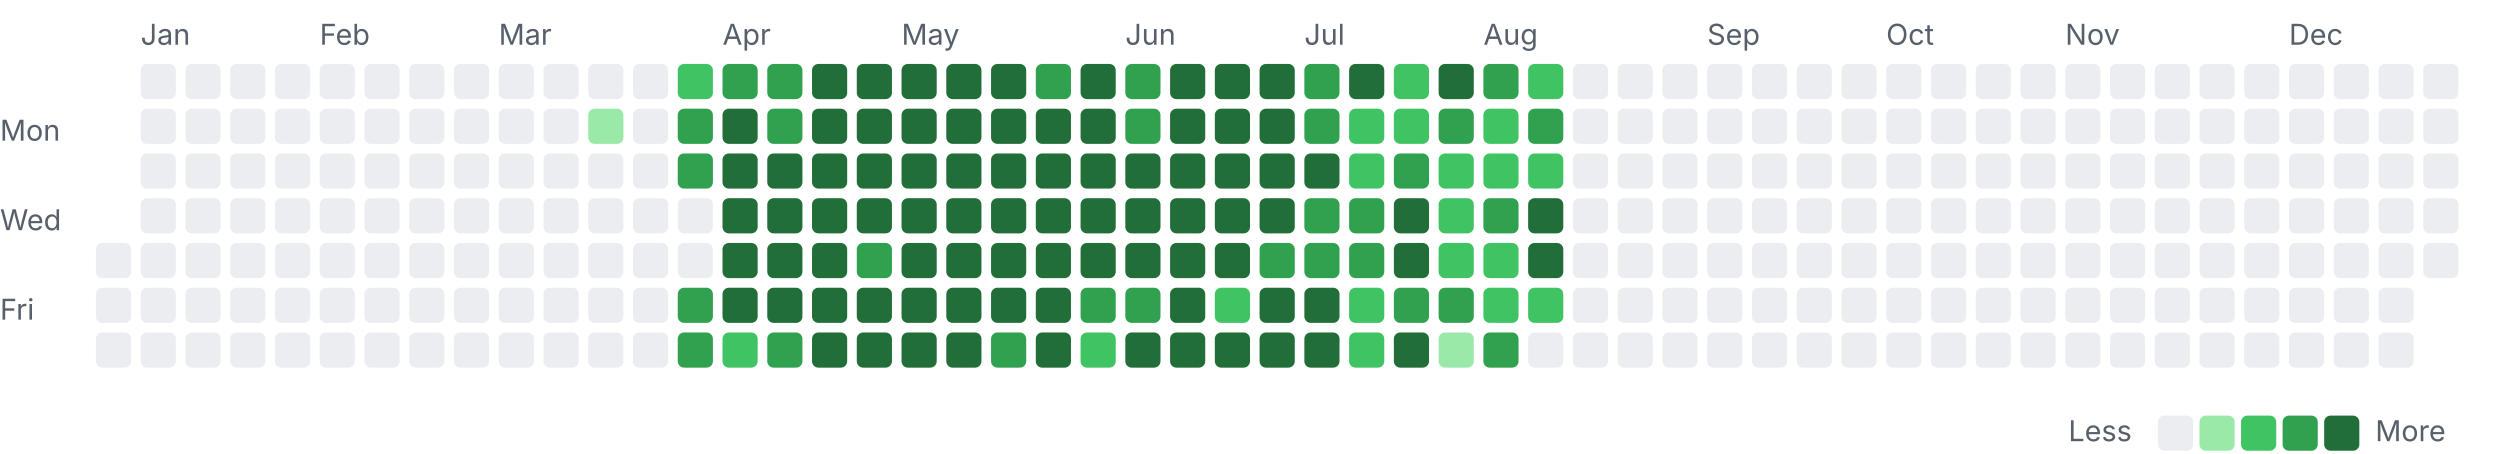
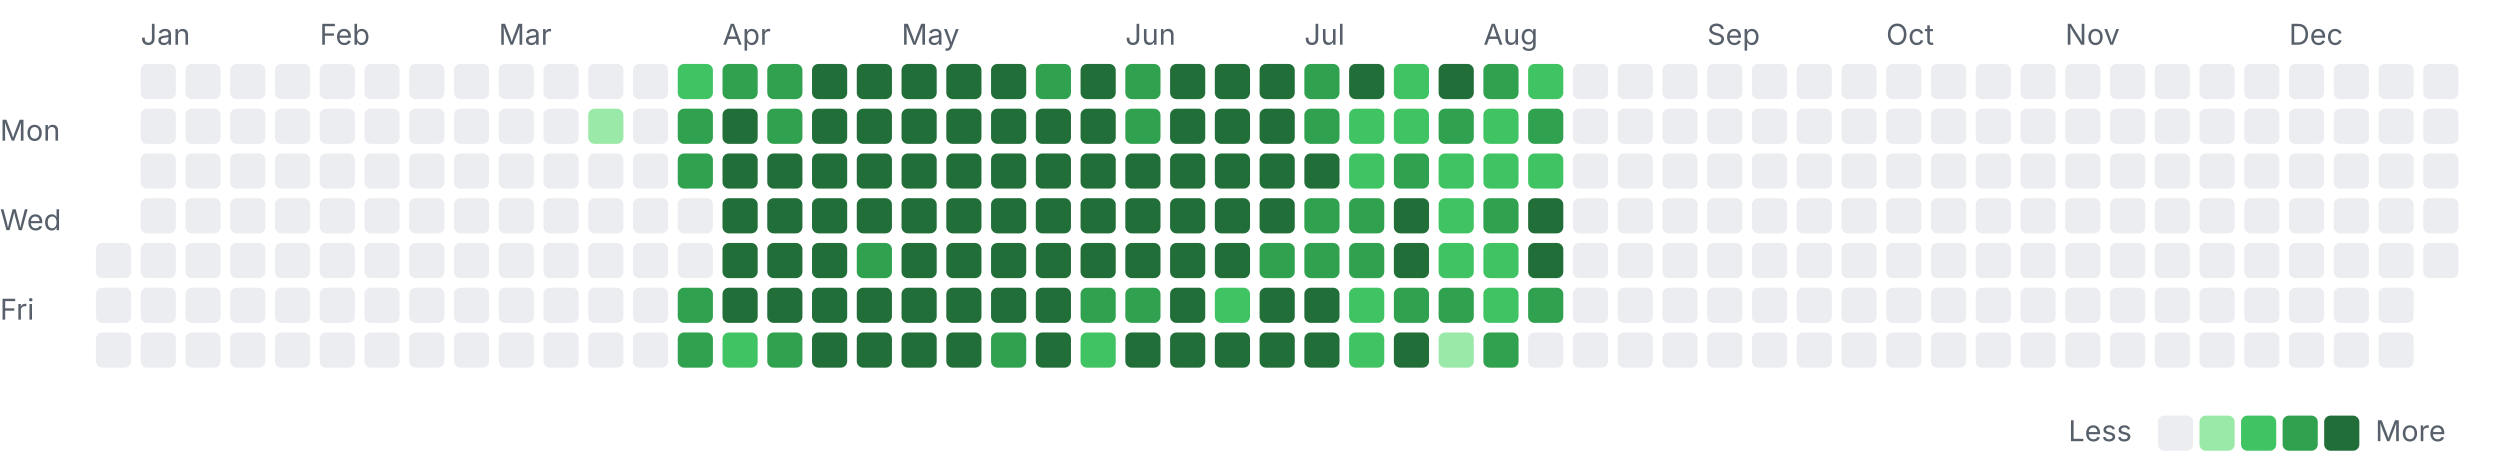
<svg xmlns="http://www.w3.org/2000/svg" width="782" height="142" viewBox="0 0 782 142">
  <style>.l0{fill:#ebedf0}.l1{fill:#9be9a8}.l2{fill:#40c463}.l3{fill:#30a14e}.l4{fill:#216e39} .lbl{fill:#57606a;font:9px -apple-system,Segoe UI,sans-serif}@media(prefers-color-scheme:dark){.l0{fill:#161b22}.l1{fill:#0e4429}.l2{fill:#006d32}.l3{fill:#26a641}.l4{fill:#39d353} .lbl{fill:#8b949e}}</style>
  <text class="lbl" x="44" y="14">Jan</text>
  <text class="lbl" x="100" y="14">Feb</text>
  <text class="lbl" x="156" y="14">Mar</text>
  <text class="lbl" x="226" y="14">Apr</text>
  <text class="lbl" x="282" y="14">May</text>
  <text class="lbl" x="352" y="14">Jun</text>
  <text class="lbl" x="408" y="14">Jul</text>
  <text class="lbl" x="464" y="14">Aug</text>
  <text class="lbl" x="534" y="14">Sep</text>
  <text class="lbl" x="590" y="14">Oct</text>
  <text class="lbl" x="646" y="14">Nov</text>
  <text class="lbl" x="716" y="14">Dec</text>
  <text class="lbl" x="0" y="44">Mon</text>
  <text class="lbl" x="0" y="72">Wed</text>
  <text class="lbl" x="0" y="100">Fri</text>
  <rect class="l0" x="30" y="76" width="11" height="11" rx="2" />
  <rect class="l0" x="30" y="90" width="11" height="11" rx="2" />
  <rect class="l0" x="30" y="104" width="11" height="11" rx="2" />
  <rect class="l0" x="44" y="20" width="11" height="11" rx="2" />
  <rect class="l0" x="44" y="34" width="11" height="11" rx="2" />
  <rect class="l0" x="44" y="48" width="11" height="11" rx="2" />
  <rect class="l0" x="44" y="62" width="11" height="11" rx="2" />
  <rect class="l0" x="44" y="76" width="11" height="11" rx="2" />
  <rect class="l0" x="44" y="90" width="11" height="11" rx="2" />
  <rect class="l0" x="44" y="104" width="11" height="11" rx="2" />
  <rect class="l0" x="58" y="20" width="11" height="11" rx="2" />
  <rect class="l0" x="58" y="34" width="11" height="11" rx="2" />
  <rect class="l0" x="58" y="48" width="11" height="11" rx="2" />
  <rect class="l0" x="58" y="62" width="11" height="11" rx="2" />
  <rect class="l0" x="58" y="76" width="11" height="11" rx="2" />
  <rect class="l0" x="58" y="90" width="11" height="11" rx="2" />
  <rect class="l0" x="58" y="104" width="11" height="11" rx="2" />
  <rect class="l0" x="72" y="20" width="11" height="11" rx="2" />
  <rect class="l0" x="72" y="34" width="11" height="11" rx="2" />
  <rect class="l0" x="72" y="48" width="11" height="11" rx="2" />
  <rect class="l0" x="72" y="62" width="11" height="11" rx="2" />
  <rect class="l0" x="72" y="76" width="11" height="11" rx="2" />
  <rect class="l0" x="72" y="90" width="11" height="11" rx="2" />
  <rect class="l0" x="72" y="104" width="11" height="11" rx="2" />
  <rect class="l0" x="86" y="20" width="11" height="11" rx="2" />
  <rect class="l0" x="86" y="34" width="11" height="11" rx="2" />
  <rect class="l0" x="86" y="48" width="11" height="11" rx="2" />
  <rect class="l0" x="86" y="62" width="11" height="11" rx="2" />
  <rect class="l0" x="86" y="76" width="11" height="11" rx="2" />
  <rect class="l0" x="86" y="90" width="11" height="11" rx="2" />
  <rect class="l0" x="86" y="104" width="11" height="11" rx="2" />
  <rect class="l0" x="100" y="20" width="11" height="11" rx="2" />
  <rect class="l0" x="100" y="34" width="11" height="11" rx="2" />
  <rect class="l0" x="100" y="48" width="11" height="11" rx="2" />
  <rect class="l0" x="100" y="62" width="11" height="11" rx="2" />
  <rect class="l0" x="100" y="76" width="11" height="11" rx="2" />
  <rect class="l0" x="100" y="90" width="11" height="11" rx="2" />
  <rect class="l0" x="100" y="104" width="11" height="11" rx="2" />
  <rect class="l0" x="114" y="20" width="11" height="11" rx="2" />
  <rect class="l0" x="114" y="34" width="11" height="11" rx="2" />
  <rect class="l0" x="114" y="48" width="11" height="11" rx="2" />
  <rect class="l0" x="114" y="62" width="11" height="11" rx="2" />
  <rect class="l0" x="114" y="76" width="11" height="11" rx="2" />
  <rect class="l0" x="114" y="90" width="11" height="11" rx="2" />
  <rect class="l0" x="114" y="104" width="11" height="11" rx="2" />
  <rect class="l0" x="128" y="20" width="11" height="11" rx="2" />
  <rect class="l0" x="128" y="34" width="11" height="11" rx="2" />
  <rect class="l0" x="128" y="48" width="11" height="11" rx="2" />
  <rect class="l0" x="128" y="62" width="11" height="11" rx="2" />
  <rect class="l0" x="128" y="76" width="11" height="11" rx="2" />
  <rect class="l0" x="128" y="90" width="11" height="11" rx="2" />
  <rect class="l0" x="128" y="104" width="11" height="11" rx="2" />
  <rect class="l0" x="142" y="20" width="11" height="11" rx="2" />
  <rect class="l0" x="142" y="34" width="11" height="11" rx="2" />
  <rect class="l0" x="142" y="48" width="11" height="11" rx="2" />
  <rect class="l0" x="142" y="62" width="11" height="11" rx="2" />
  <rect class="l0" x="142" y="76" width="11" height="11" rx="2" />
  <rect class="l0" x="142" y="90" width="11" height="11" rx="2" />
  <rect class="l0" x="142" y="104" width="11" height="11" rx="2" />
  <rect class="l0" x="156" y="20" width="11" height="11" rx="2" />
  <rect class="l0" x="156" y="34" width="11" height="11" rx="2" />
  <rect class="l0" x="156" y="48" width="11" height="11" rx="2" />
  <rect class="l0" x="156" y="62" width="11" height="11" rx="2" />
  <rect class="l0" x="156" y="76" width="11" height="11" rx="2" />
  <rect class="l0" x="156" y="90" width="11" height="11" rx="2" />
  <rect class="l0" x="156" y="104" width="11" height="11" rx="2" />
  <rect class="l0" x="170" y="20" width="11" height="11" rx="2" />
  <rect class="l0" x="170" y="34" width="11" height="11" rx="2" />
  <rect class="l0" x="170" y="48" width="11" height="11" rx="2" />
  <rect class="l0" x="170" y="62" width="11" height="11" rx="2" />
  <rect class="l0" x="170" y="76" width="11" height="11" rx="2" />
  <rect class="l0" x="170" y="90" width="11" height="11" rx="2" />
  <rect class="l0" x="170" y="104" width="11" height="11" rx="2" />
  <rect class="l0" x="184" y="20" width="11" height="11" rx="2" />
  <rect class="l1" x="184" y="34" width="11" height="11" rx="2" />
  <rect class="l0" x="184" y="48" width="11" height="11" rx="2" />
  <rect class="l0" x="184" y="62" width="11" height="11" rx="2" />
  <rect class="l0" x="184" y="76" width="11" height="11" rx="2" />
  <rect class="l0" x="184" y="90" width="11" height="11" rx="2" />
  <rect class="l0" x="184" y="104" width="11" height="11" rx="2" />
  <rect class="l0" x="198" y="20" width="11" height="11" rx="2" />
  <rect class="l0" x="198" y="34" width="11" height="11" rx="2" />
  <rect class="l0" x="198" y="48" width="11" height="11" rx="2" />
  <rect class="l0" x="198" y="62" width="11" height="11" rx="2" />
  <rect class="l0" x="198" y="76" width="11" height="11" rx="2" />
  <rect class="l0" x="198" y="90" width="11" height="11" rx="2" />
  <rect class="l0" x="198" y="104" width="11" height="11" rx="2" />
  <rect class="l2" x="212" y="20" width="11" height="11" rx="2" />
  <rect class="l3" x="212" y="34" width="11" height="11" rx="2" />
  <rect class="l3" x="212" y="48" width="11" height="11" rx="2" />
  <rect class="l0" x="212" y="62" width="11" height="11" rx="2" />
  <rect class="l0" x="212" y="76" width="11" height="11" rx="2" />
  <rect class="l3" x="212" y="90" width="11" height="11" rx="2" />
  <rect class="l3" x="212" y="104" width="11" height="11" rx="2" />
  <rect class="l3" x="226" y="20" width="11" height="11" rx="2" />
  <rect class="l4" x="226" y="34" width="11" height="11" rx="2" />
  <rect class="l4" x="226" y="48" width="11" height="11" rx="2" />
  <rect class="l4" x="226" y="62" width="11" height="11" rx="2" />
  <rect class="l4" x="226" y="76" width="11" height="11" rx="2" />
  <rect class="l4" x="226" y="90" width="11" height="11" rx="2" />
  <rect class="l2" x="226" y="104" width="11" height="11" rx="2" />
  <rect class="l3" x="240" y="20" width="11" height="11" rx="2" />
  <rect class="l3" x="240" y="34" width="11" height="11" rx="2" />
  <rect class="l4" x="240" y="48" width="11" height="11" rx="2" />
  <rect class="l4" x="240" y="62" width="11" height="11" rx="2" />
  <rect class="l4" x="240" y="76" width="11" height="11" rx="2" />
  <rect class="l4" x="240" y="90" width="11" height="11" rx="2" />
  <rect class="l3" x="240" y="104" width="11" height="11" rx="2" />
  <rect class="l4" x="254" y="20" width="11" height="11" rx="2" />
  <rect class="l4" x="254" y="34" width="11" height="11" rx="2" />
  <rect class="l4" x="254" y="48" width="11" height="11" rx="2" />
  <rect class="l4" x="254" y="62" width="11" height="11" rx="2" />
  <rect class="l4" x="254" y="76" width="11" height="11" rx="2" />
  <rect class="l4" x="254" y="90" width="11" height="11" rx="2" />
  <rect class="l4" x="254" y="104" width="11" height="11" rx="2" />
  <rect class="l4" x="268" y="20" width="11" height="11" rx="2" />
  <rect class="l4" x="268" y="34" width="11" height="11" rx="2" />
  <rect class="l4" x="268" y="48" width="11" height="11" rx="2" />
  <rect class="l4" x="268" y="62" width="11" height="11" rx="2" />
  <rect class="l3" x="268" y="76" width="11" height="11" rx="2" />
  <rect class="l4" x="268" y="90" width="11" height="11" rx="2" />
  <rect class="l4" x="268" y="104" width="11" height="11" rx="2" />
  <rect class="l4" x="282" y="20" width="11" height="11" rx="2" />
  <rect class="l4" x="282" y="34" width="11" height="11" rx="2" />
  <rect class="l4" x="282" y="48" width="11" height="11" rx="2" />
  <rect class="l4" x="282" y="62" width="11" height="11" rx="2" />
  <rect class="l4" x="282" y="76" width="11" height="11" rx="2" />
  <rect class="l4" x="282" y="90" width="11" height="11" rx="2" />
  <rect class="l4" x="282" y="104" width="11" height="11" rx="2" />
  <rect class="l4" x="296" y="20" width="11" height="11" rx="2" />
  <rect class="l4" x="296" y="34" width="11" height="11" rx="2" />
  <rect class="l4" x="296" y="48" width="11" height="11" rx="2" />
  <rect class="l4" x="296" y="62" width="11" height="11" rx="2" />
  <rect class="l4" x="296" y="76" width="11" height="11" rx="2" />
  <rect class="l4" x="296" y="90" width="11" height="11" rx="2" />
  <rect class="l4" x="296" y="104" width="11" height="11" rx="2" />
  <rect class="l4" x="310" y="20" width="11" height="11" rx="2" />
  <rect class="l4" x="310" y="34" width="11" height="11" rx="2" />
  <rect class="l4" x="310" y="48" width="11" height="11" rx="2" />
  <rect class="l4" x="310" y="62" width="11" height="11" rx="2" />
  <rect class="l4" x="310" y="76" width="11" height="11" rx="2" />
  <rect class="l4" x="310" y="90" width="11" height="11" rx="2" />
  <rect class="l3" x="310" y="104" width="11" height="11" rx="2" />
  <rect class="l3" x="324" y="20" width="11" height="11" rx="2" />
  <rect class="l4" x="324" y="34" width="11" height="11" rx="2" />
  <rect class="l4" x="324" y="48" width="11" height="11" rx="2" />
  <rect class="l4" x="324" y="62" width="11" height="11" rx="2" />
  <rect class="l4" x="324" y="76" width="11" height="11" rx="2" />
  <rect class="l4" x="324" y="90" width="11" height="11" rx="2" />
  <rect class="l4" x="324" y="104" width="11" height="11" rx="2" />
  <rect class="l4" x="338" y="20" width="11" height="11" rx="2" />
  <rect class="l4" x="338" y="34" width="11" height="11" rx="2" />
  <rect class="l4" x="338" y="48" width="11" height="11" rx="2" />
  <rect class="l4" x="338" y="62" width="11" height="11" rx="2" />
  <rect class="l4" x="338" y="76" width="11" height="11" rx="2" />
  <rect class="l3" x="338" y="90" width="11" height="11" rx="2" />
  <rect class="l2" x="338" y="104" width="11" height="11" rx="2" />
  <rect class="l3" x="352" y="20" width="11" height="11" rx="2" />
  <rect class="l3" x="352" y="34" width="11" height="11" rx="2" />
  <rect class="l4" x="352" y="48" width="11" height="11" rx="2" />
  <rect class="l4" x="352" y="62" width="11" height="11" rx="2" />
  <rect class="l4" x="352" y="76" width="11" height="11" rx="2" />
  <rect class="l3" x="352" y="90" width="11" height="11" rx="2" />
  <rect class="l4" x="352" y="104" width="11" height="11" rx="2" />
  <rect class="l4" x="366" y="20" width="11" height="11" rx="2" />
  <rect class="l4" x="366" y="34" width="11" height="11" rx="2" />
  <rect class="l4" x="366" y="48" width="11" height="11" rx="2" />
  <rect class="l4" x="366" y="62" width="11" height="11" rx="2" />
  <rect class="l4" x="366" y="76" width="11" height="11" rx="2" />
  <rect class="l4" x="366" y="90" width="11" height="11" rx="2" />
  <rect class="l4" x="366" y="104" width="11" height="11" rx="2" />
  <rect class="l4" x="380" y="20" width="11" height="11" rx="2" />
  <rect class="l4" x="380" y="34" width="11" height="11" rx="2" />
  <rect class="l4" x="380" y="48" width="11" height="11" rx="2" />
  <rect class="l4" x="380" y="62" width="11" height="11" rx="2" />
  <rect class="l4" x="380" y="76" width="11" height="11" rx="2" />
  <rect class="l2" x="380" y="90" width="11" height="11" rx="2" />
  <rect class="l4" x="380" y="104" width="11" height="11" rx="2" />
  <rect class="l4" x="394" y="20" width="11" height="11" rx="2" />
  <rect class="l4" x="394" y="34" width="11" height="11" rx="2" />
  <rect class="l4" x="394" y="48" width="11" height="11" rx="2" />
  <rect class="l4" x="394" y="62" width="11" height="11" rx="2" />
  <rect class="l3" x="394" y="76" width="11" height="11" rx="2" />
  <rect class="l4" x="394" y="90" width="11" height="11" rx="2" />
  <rect class="l4" x="394" y="104" width="11" height="11" rx="2" />
  <rect class="l3" x="408" y="20" width="11" height="11" rx="2" />
  <rect class="l3" x="408" y="34" width="11" height="11" rx="2" />
  <rect class="l4" x="408" y="48" width="11" height="11" rx="2" />
  <rect class="l3" x="408" y="62" width="11" height="11" rx="2" />
  <rect class="l3" x="408" y="76" width="11" height="11" rx="2" />
  <rect class="l4" x="408" y="90" width="11" height="11" rx="2" />
  <rect class="l4" x="408" y="104" width="11" height="11" rx="2" />
  <rect class="l4" x="422" y="20" width="11" height="11" rx="2" />
  <rect class="l2" x="422" y="34" width="11" height="11" rx="2" />
  <rect class="l2" x="422" y="48" width="11" height="11" rx="2" />
  <rect class="l3" x="422" y="62" width="11" height="11" rx="2" />
  <rect class="l3" x="422" y="76" width="11" height="11" rx="2" />
  <rect class="l2" x="422" y="90" width="11" height="11" rx="2" />
  <rect class="l2" x="422" y="104" width="11" height="11" rx="2" />
  <rect class="l2" x="436" y="20" width="11" height="11" rx="2" />
  <rect class="l2" x="436" y="34" width="11" height="11" rx="2" />
  <rect class="l3" x="436" y="48" width="11" height="11" rx="2" />
  <rect class="l4" x="436" y="62" width="11" height="11" rx="2" />
  <rect class="l4" x="436" y="76" width="11" height="11" rx="2" />
  <rect class="l3" x="436" y="90" width="11" height="11" rx="2" />
  <rect class="l4" x="436" y="104" width="11" height="11" rx="2" />
  <rect class="l4" x="450" y="20" width="11" height="11" rx="2" />
  <rect class="l3" x="450" y="34" width="11" height="11" rx="2" />
  <rect class="l2" x="450" y="48" width="11" height="11" rx="2" />
  <rect class="l2" x="450" y="62" width="11" height="11" rx="2" />
  <rect class="l2" x="450" y="76" width="11" height="11" rx="2" />
  <rect class="l3" x="450" y="90" width="11" height="11" rx="2" />
  <rect class="l1" x="450" y="104" width="11" height="11" rx="2" />
  <rect class="l3" x="464" y="20" width="11" height="11" rx="2" />
  <rect class="l2" x="464" y="34" width="11" height="11" rx="2" />
  <rect class="l2" x="464" y="48" width="11" height="11" rx="2" />
  <rect class="l3" x="464" y="62" width="11" height="11" rx="2" />
  <rect class="l2" x="464" y="76" width="11" height="11" rx="2" />
  <rect class="l2" x="464" y="90" width="11" height="11" rx="2" />
  <rect class="l3" x="464" y="104" width="11" height="11" rx="2" />
  <rect class="l2" x="478" y="20" width="11" height="11" rx="2" />
  <rect class="l3" x="478" y="34" width="11" height="11" rx="2" />
  <rect class="l2" x="478" y="48" width="11" height="11" rx="2" />
  <rect class="l4" x="478" y="62" width="11" height="11" rx="2" />
  <rect class="l4" x="478" y="76" width="11" height="11" rx="2" />
-   <rect class="l2" x="478" y="90" width="11" height="11" rx="2" />
+   <rect class="l3" x="478" y="90" width="11" height="11" rx="2" />
  <rect class="l0" x="478" y="104" width="11" height="11" rx="2" />
  <rect class="l0" x="492" y="20" width="11" height="11" rx="2" />
  <rect class="l0" x="492" y="34" width="11" height="11" rx="2" />
  <rect class="l0" x="492" y="48" width="11" height="11" rx="2" />
  <rect class="l0" x="492" y="62" width="11" height="11" rx="2" />
  <rect class="l0" x="492" y="76" width="11" height="11" rx="2" />
  <rect class="l0" x="492" y="90" width="11" height="11" rx="2" />
  <rect class="l0" x="492" y="104" width="11" height="11" rx="2" />
  <rect class="l0" x="506" y="20" width="11" height="11" rx="2" />
  <rect class="l0" x="506" y="34" width="11" height="11" rx="2" />
  <rect class="l0" x="506" y="48" width="11" height="11" rx="2" />
  <rect class="l0" x="506" y="62" width="11" height="11" rx="2" />
  <rect class="l0" x="506" y="76" width="11" height="11" rx="2" />
  <rect class="l0" x="506" y="90" width="11" height="11" rx="2" />
  <rect class="l0" x="506" y="104" width="11" height="11" rx="2" />
  <rect class="l0" x="520" y="20" width="11" height="11" rx="2" />
  <rect class="l0" x="520" y="34" width="11" height="11" rx="2" />
  <rect class="l0" x="520" y="48" width="11" height="11" rx="2" />
  <rect class="l0" x="520" y="62" width="11" height="11" rx="2" />
  <rect class="l0" x="520" y="76" width="11" height="11" rx="2" />
  <rect class="l0" x="520" y="90" width="11" height="11" rx="2" />
  <rect class="l0" x="520" y="104" width="11" height="11" rx="2" />
  <rect class="l0" x="534" y="20" width="11" height="11" rx="2" />
  <rect class="l0" x="534" y="34" width="11" height="11" rx="2" />
  <rect class="l0" x="534" y="48" width="11" height="11" rx="2" />
  <rect class="l0" x="534" y="62" width="11" height="11" rx="2" />
  <rect class="l0" x="534" y="76" width="11" height="11" rx="2" />
  <rect class="l0" x="534" y="90" width="11" height="11" rx="2" />
  <rect class="l0" x="534" y="104" width="11" height="11" rx="2" />
  <rect class="l0" x="548" y="20" width="11" height="11" rx="2" />
  <rect class="l0" x="548" y="34" width="11" height="11" rx="2" />
  <rect class="l0" x="548" y="48" width="11" height="11" rx="2" />
  <rect class="l0" x="548" y="62" width="11" height="11" rx="2" />
  <rect class="l0" x="548" y="76" width="11" height="11" rx="2" />
  <rect class="l0" x="548" y="90" width="11" height="11" rx="2" />
  <rect class="l0" x="548" y="104" width="11" height="11" rx="2" />
  <rect class="l0" x="562" y="20" width="11" height="11" rx="2" />
  <rect class="l0" x="562" y="34" width="11" height="11" rx="2" />
  <rect class="l0" x="562" y="48" width="11" height="11" rx="2" />
  <rect class="l0" x="562" y="62" width="11" height="11" rx="2" />
  <rect class="l0" x="562" y="76" width="11" height="11" rx="2" />
  <rect class="l0" x="562" y="90" width="11" height="11" rx="2" />
  <rect class="l0" x="562" y="104" width="11" height="11" rx="2" />
  <rect class="l0" x="576" y="20" width="11" height="11" rx="2" />
  <rect class="l0" x="576" y="34" width="11" height="11" rx="2" />
  <rect class="l0" x="576" y="48" width="11" height="11" rx="2" />
  <rect class="l0" x="576" y="62" width="11" height="11" rx="2" />
  <rect class="l0" x="576" y="76" width="11" height="11" rx="2" />
  <rect class="l0" x="576" y="90" width="11" height="11" rx="2" />
  <rect class="l0" x="576" y="104" width="11" height="11" rx="2" />
  <rect class="l0" x="590" y="20" width="11" height="11" rx="2" />
  <rect class="l0" x="590" y="34" width="11" height="11" rx="2" />
  <rect class="l0" x="590" y="48" width="11" height="11" rx="2" />
  <rect class="l0" x="590" y="62" width="11" height="11" rx="2" />
  <rect class="l0" x="590" y="76" width="11" height="11" rx="2" />
  <rect class="l0" x="590" y="90" width="11" height="11" rx="2" />
  <rect class="l0" x="590" y="104" width="11" height="11" rx="2" />
  <rect class="l0" x="604" y="20" width="11" height="11" rx="2" />
  <rect class="l0" x="604" y="34" width="11" height="11" rx="2" />
  <rect class="l0" x="604" y="48" width="11" height="11" rx="2" />
  <rect class="l0" x="604" y="62" width="11" height="11" rx="2" />
  <rect class="l0" x="604" y="76" width="11" height="11" rx="2" />
  <rect class="l0" x="604" y="90" width="11" height="11" rx="2" />
  <rect class="l0" x="604" y="104" width="11" height="11" rx="2" />
  <rect class="l0" x="618" y="20" width="11" height="11" rx="2" />
  <rect class="l0" x="618" y="34" width="11" height="11" rx="2" />
  <rect class="l0" x="618" y="48" width="11" height="11" rx="2" />
  <rect class="l0" x="618" y="62" width="11" height="11" rx="2" />
  <rect class="l0" x="618" y="76" width="11" height="11" rx="2" />
  <rect class="l0" x="618" y="90" width="11" height="11" rx="2" />
  <rect class="l0" x="618" y="104" width="11" height="11" rx="2" />
  <rect class="l0" x="632" y="20" width="11" height="11" rx="2" />
  <rect class="l0" x="632" y="34" width="11" height="11" rx="2" />
  <rect class="l0" x="632" y="48" width="11" height="11" rx="2" />
  <rect class="l0" x="632" y="62" width="11" height="11" rx="2" />
  <rect class="l0" x="632" y="76" width="11" height="11" rx="2" />
  <rect class="l0" x="632" y="90" width="11" height="11" rx="2" />
  <rect class="l0" x="632" y="104" width="11" height="11" rx="2" />
  <rect class="l0" x="646" y="20" width="11" height="11" rx="2" />
  <rect class="l0" x="646" y="34" width="11" height="11" rx="2" />
  <rect class="l0" x="646" y="48" width="11" height="11" rx="2" />
  <rect class="l0" x="646" y="62" width="11" height="11" rx="2" />
  <rect class="l0" x="646" y="76" width="11" height="11" rx="2" />
  <rect class="l0" x="646" y="90" width="11" height="11" rx="2" />
  <rect class="l0" x="646" y="104" width="11" height="11" rx="2" />
  <rect class="l0" x="660" y="20" width="11" height="11" rx="2" />
  <rect class="l0" x="660" y="34" width="11" height="11" rx="2" />
  <rect class="l0" x="660" y="48" width="11" height="11" rx="2" />
  <rect class="l0" x="660" y="62" width="11" height="11" rx="2" />
  <rect class="l0" x="660" y="76" width="11" height="11" rx="2" />
  <rect class="l0" x="660" y="90" width="11" height="11" rx="2" />
  <rect class="l0" x="660" y="104" width="11" height="11" rx="2" />
  <rect class="l0" x="674" y="20" width="11" height="11" rx="2" />
  <rect class="l0" x="674" y="34" width="11" height="11" rx="2" />
  <rect class="l0" x="674" y="48" width="11" height="11" rx="2" />
  <rect class="l0" x="674" y="62" width="11" height="11" rx="2" />
  <rect class="l0" x="674" y="76" width="11" height="11" rx="2" />
  <rect class="l0" x="674" y="90" width="11" height="11" rx="2" />
  <rect class="l0" x="674" y="104" width="11" height="11" rx="2" />
  <rect class="l0" x="688" y="20" width="11" height="11" rx="2" />
  <rect class="l0" x="688" y="34" width="11" height="11" rx="2" />
  <rect class="l0" x="688" y="48" width="11" height="11" rx="2" />
  <rect class="l0" x="688" y="62" width="11" height="11" rx="2" />
  <rect class="l0" x="688" y="76" width="11" height="11" rx="2" />
  <rect class="l0" x="688" y="90" width="11" height="11" rx="2" />
  <rect class="l0" x="688" y="104" width="11" height="11" rx="2" />
  <rect class="l0" x="702" y="20" width="11" height="11" rx="2" />
  <rect class="l0" x="702" y="34" width="11" height="11" rx="2" />
  <rect class="l0" x="702" y="48" width="11" height="11" rx="2" />
  <rect class="l0" x="702" y="62" width="11" height="11" rx="2" />
  <rect class="l0" x="702" y="76" width="11" height="11" rx="2" />
  <rect class="l0" x="702" y="90" width="11" height="11" rx="2" />
  <rect class="l0" x="702" y="104" width="11" height="11" rx="2" />
  <rect class="l0" x="716" y="20" width="11" height="11" rx="2" />
  <rect class="l0" x="716" y="34" width="11" height="11" rx="2" />
  <rect class="l0" x="716" y="48" width="11" height="11" rx="2" />
  <rect class="l0" x="716" y="62" width="11" height="11" rx="2" />
  <rect class="l0" x="716" y="76" width="11" height="11" rx="2" />
  <rect class="l0" x="716" y="90" width="11" height="11" rx="2" />
  <rect class="l0" x="716" y="104" width="11" height="11" rx="2" />
  <rect class="l0" x="730" y="20" width="11" height="11" rx="2" />
  <rect class="l0" x="730" y="34" width="11" height="11" rx="2" />
  <rect class="l0" x="730" y="48" width="11" height="11" rx="2" />
  <rect class="l0" x="730" y="62" width="11" height="11" rx="2" />
  <rect class="l0" x="730" y="76" width="11" height="11" rx="2" />
  <rect class="l0" x="730" y="90" width="11" height="11" rx="2" />
  <rect class="l0" x="730" y="104" width="11" height="11" rx="2" />
  <rect class="l0" x="744" y="20" width="11" height="11" rx="2" />
  <rect class="l0" x="744" y="34" width="11" height="11" rx="2" />
  <rect class="l0" x="744" y="48" width="11" height="11" rx="2" />
  <rect class="l0" x="744" y="62" width="11" height="11" rx="2" />
  <rect class="l0" x="744" y="76" width="11" height="11" rx="2" />
  <rect class="l0" x="744" y="90" width="11" height="11" rx="2" />
  <rect class="l0" x="744" y="104" width="11" height="11" rx="2" />
  <rect class="l0" x="758" y="20" width="11" height="11" rx="2" />
  <rect class="l0" x="758" y="34" width="11" height="11" rx="2" />
  <rect class="l0" x="758" y="48" width="11" height="11" rx="2" />
  <rect class="l0" x="758" y="62" width="11" height="11" rx="2" />
  <rect class="l0" x="758" y="76" width="11" height="11" rx="2" />
  <text class="lbl" x="647" y="138">Less</text>
  <rect class="l0" x="675" y="130" width="11" height="11" rx="2" />
  <rect class="l1" x="688" y="130" width="11" height="11" rx="2" />
  <rect class="l2" x="701" y="130" width="11" height="11" rx="2" />
  <rect class="l3" x="714" y="130" width="11" height="11" rx="2" />
  <rect class="l4" x="727" y="130" width="11" height="11" rx="2" />
  <text class="lbl" x="743" y="138">More</text>
</svg>
